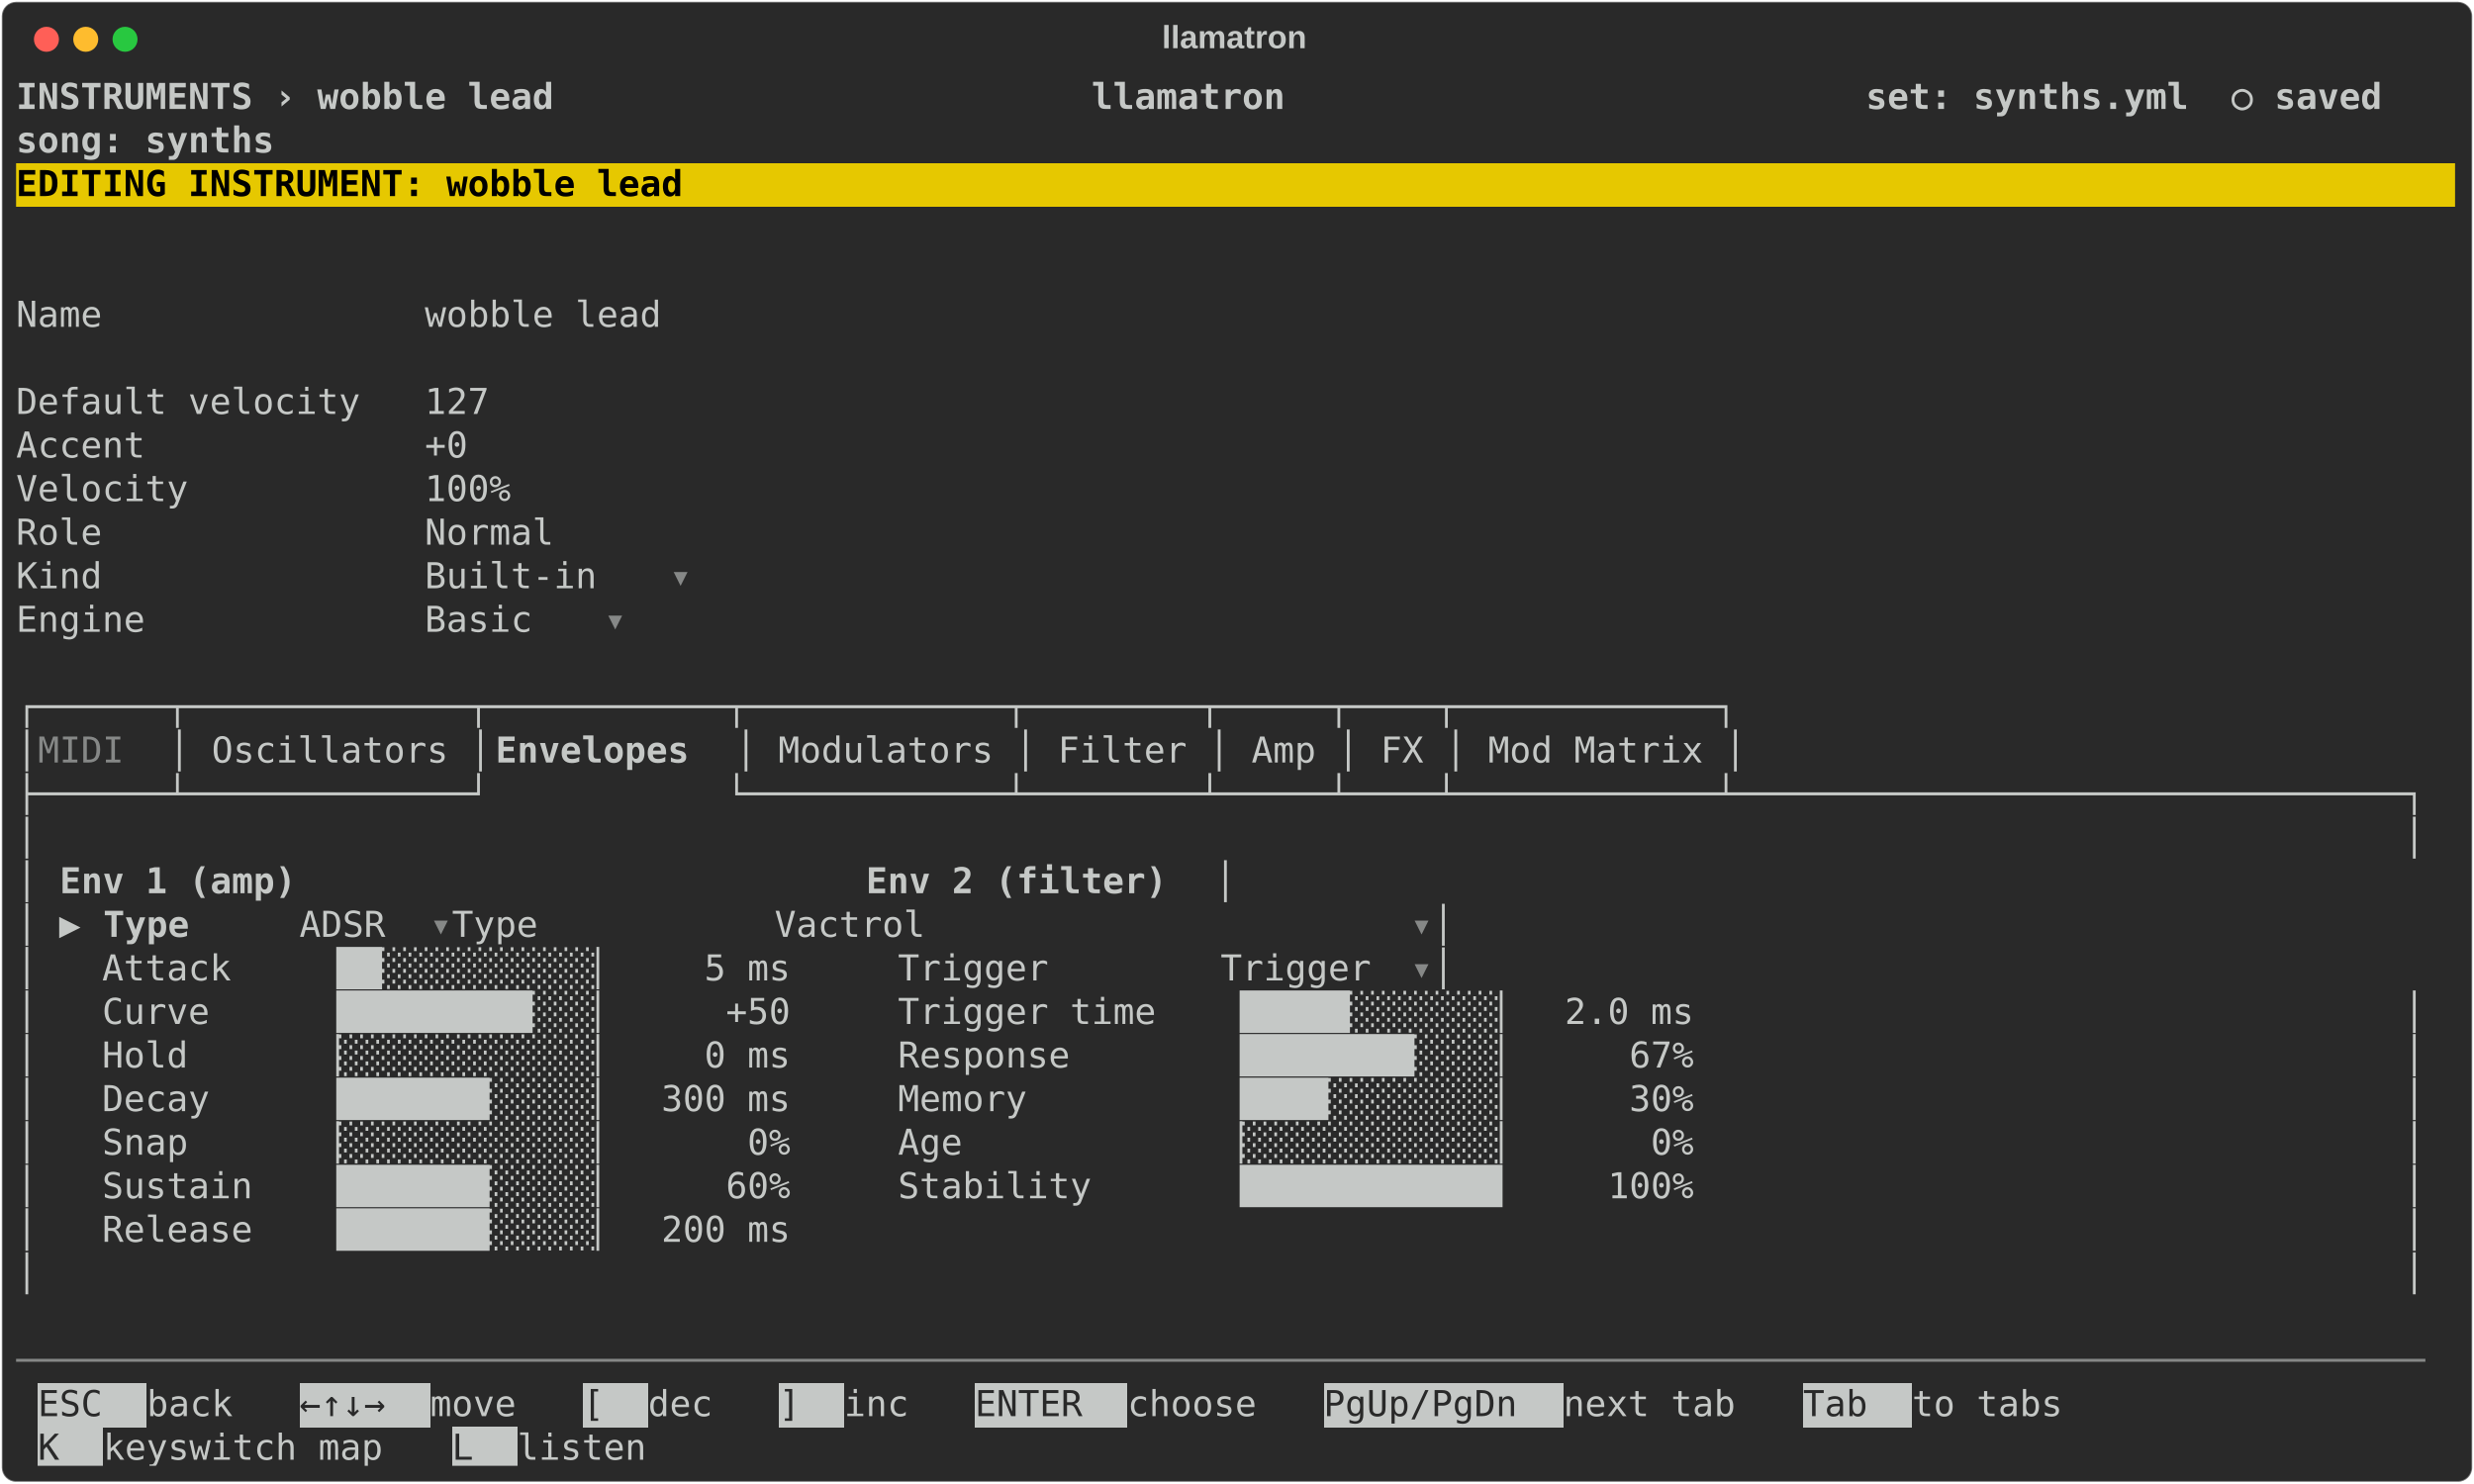
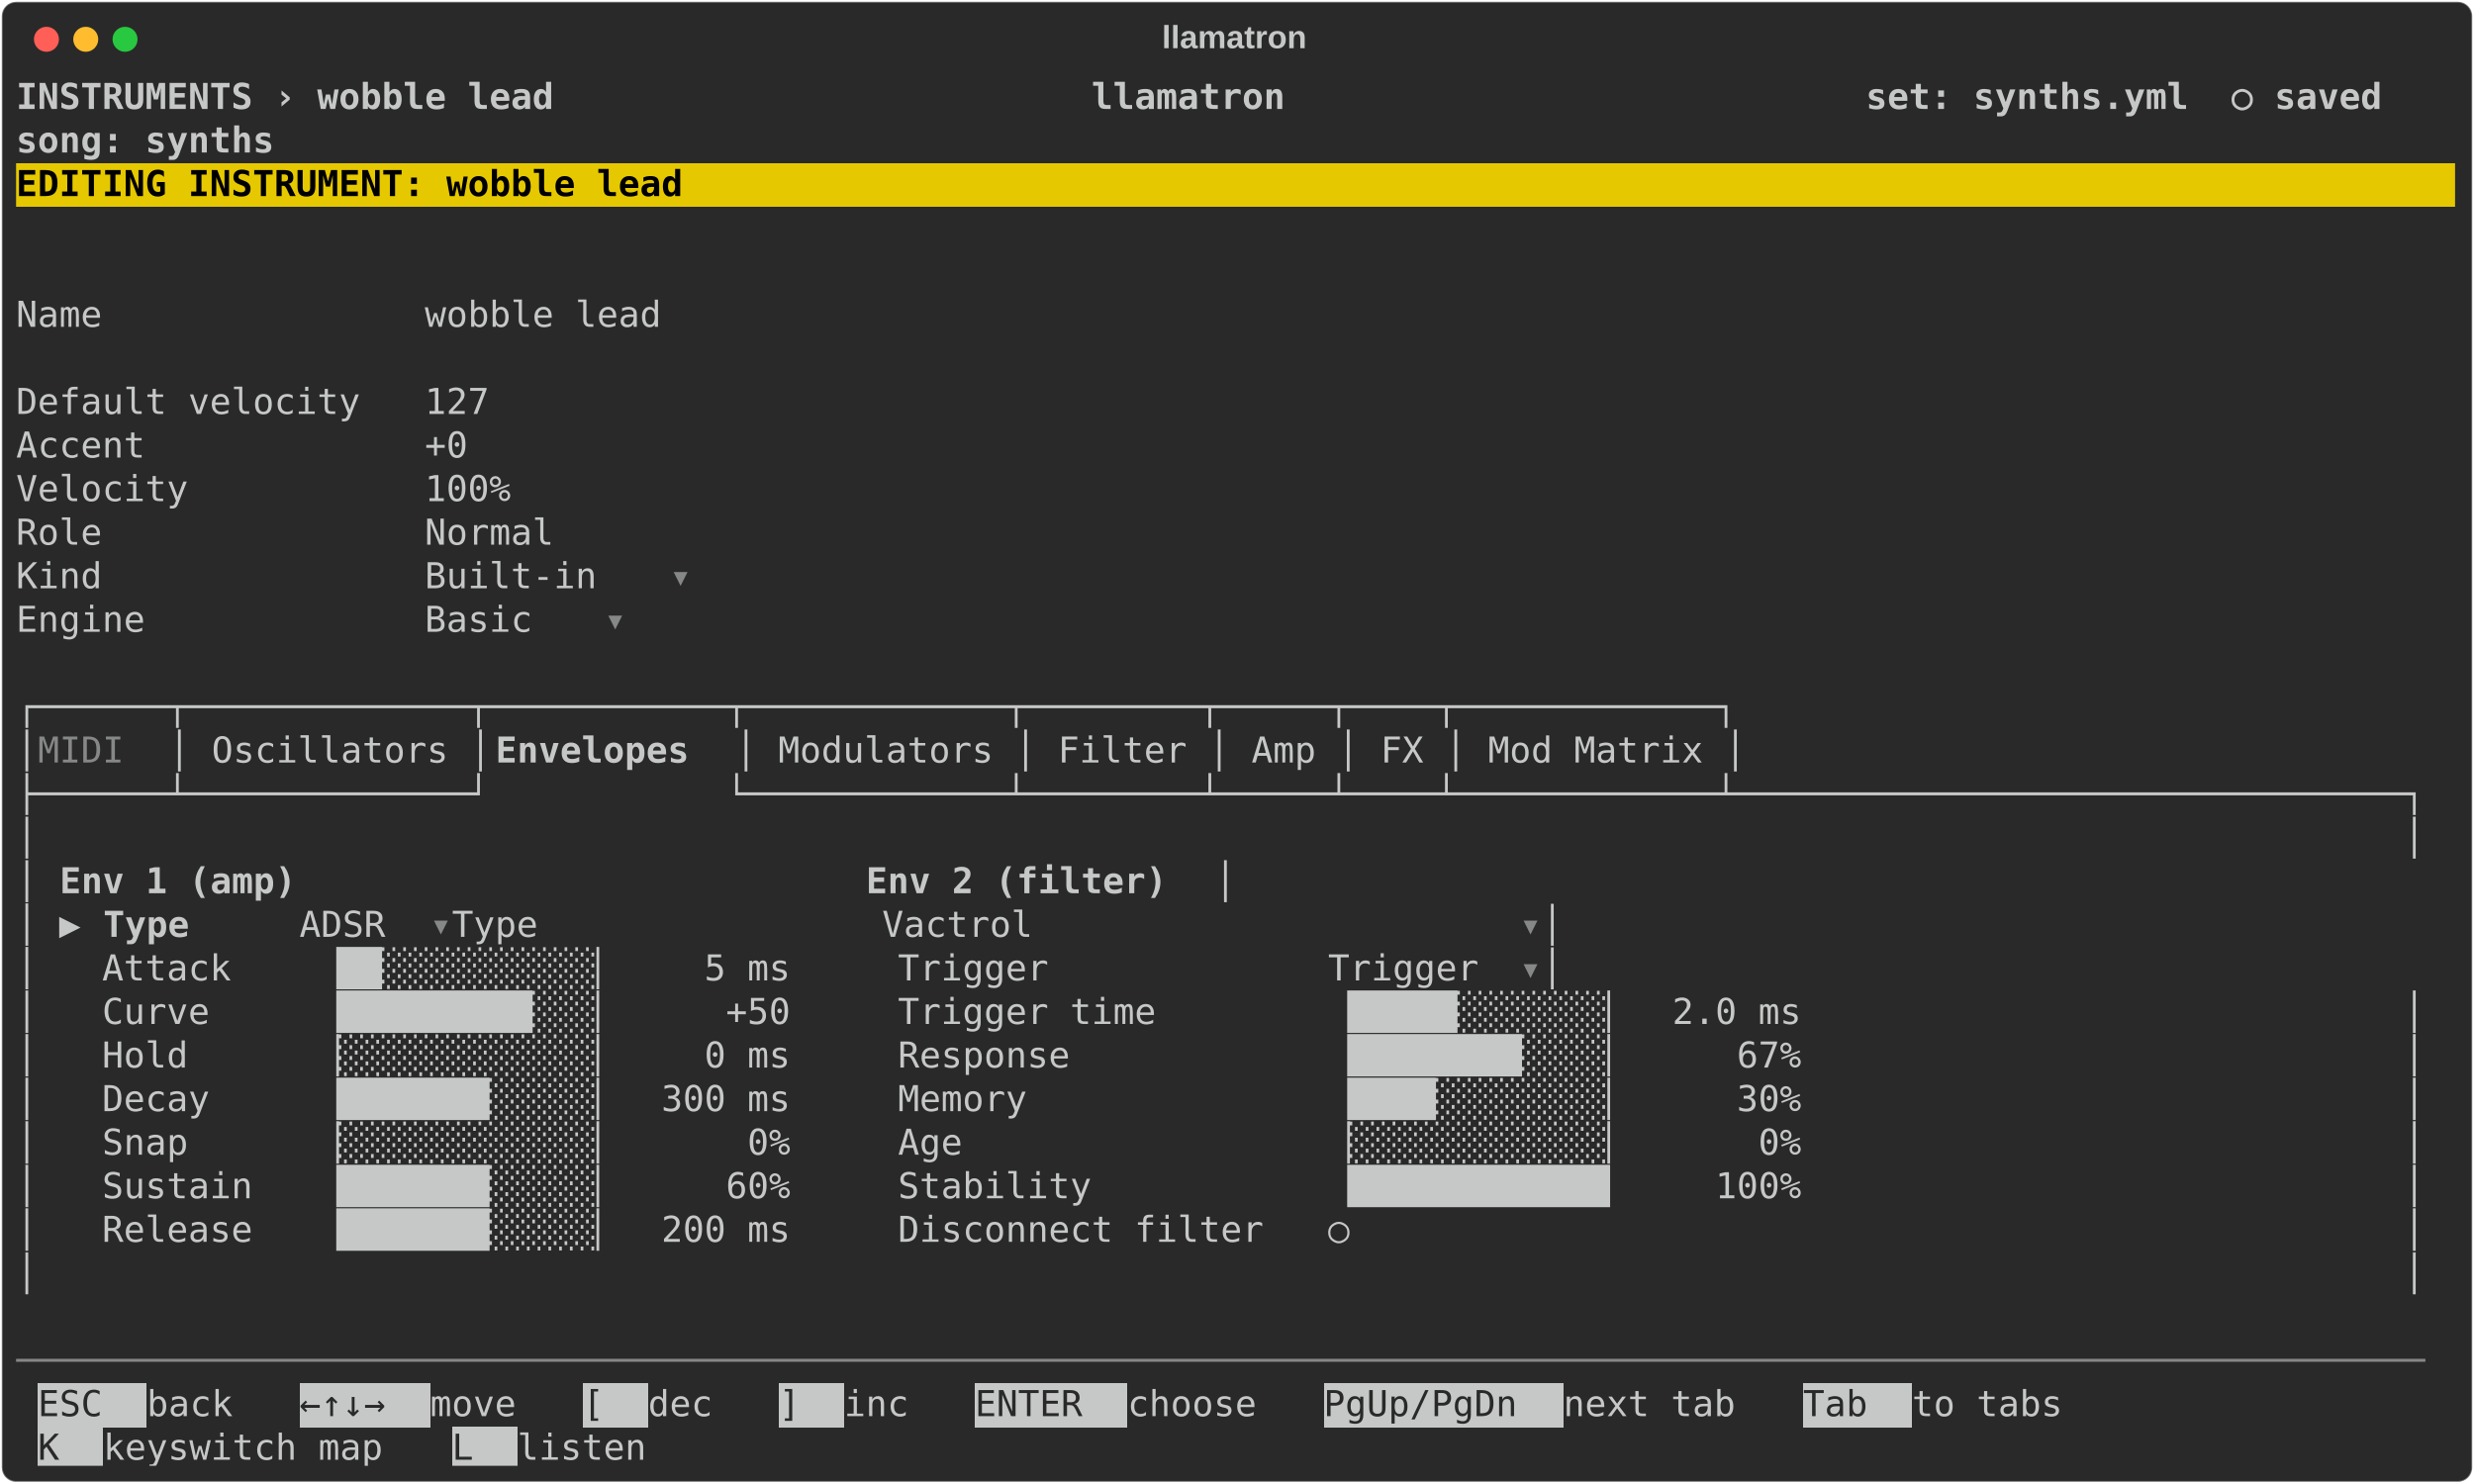
<svg xmlns="http://www.w3.org/2000/svg" class="rich-terminal" viewBox="0 0 1385 830.8">
  <style>

    @font-face {
        font-family: "Fira Code";
        src: local("FiraCode-Regular"),
                url("https://cdnjs.cloudflare.com/ajax/libs/firacode/6.2.0/woff2/FiraCode-Regular.woff2") format("woff2"),
                url("https://cdnjs.cloudflare.com/ajax/libs/firacode/6.2.0/woff/FiraCode-Regular.woff") format("woff");
        font-style: normal;
        font-weight: 400;
    }
    @font-face {
        font-family: "Fira Code";
        src: local("FiraCode-Bold"),
                url("https://cdnjs.cloudflare.com/ajax/libs/firacode/6.2.0/woff2/FiraCode-Bold.woff2") format("woff2"),
                url("https://cdnjs.cloudflare.com/ajax/libs/firacode/6.2.0/woff/FiraCode-Bold.woff") format("woff");
        font-style: bold;
        font-weight: 700;
    }

    .terminal-synth_envelopes-matrix {
        font-family: Fira Code, monospace;
        font-size: 20px;
        line-height: 24.4px;
        font-variant-east-asian: full-width;
    }

    .terminal-synth_envelopes-title {
        font-size: 18px;
        font-weight: bold;
        font-family: arial;
    }

    .terminal-synth_envelopes-r1 { fill: #c5c8c6;font-weight: bold }
.terminal-synth_envelopes-r2 { fill: #c5c8c6 }
.terminal-synth_envelopes-r3 { fill: #000000;font-weight: bold }
.terminal-synth_envelopes-r4 { fill: #868887 }
.terminal-synth_envelopes-r5 { fill: #292929 }
    </style>
  <defs>
    <clipPath id="terminal-synth_envelopes-clip-terminal">
      <rect x="0" y="0" width="1365.4" height="779.8" />
    </clipPath>
    <clipPath id="terminal-synth_envelopes-line-0">
      <rect x="0" y="1.5" width="1366.4" height="24.65" />
    </clipPath>
    <clipPath id="terminal-synth_envelopes-line-1">
      <rect x="0" y="25.9" width="1366.4" height="24.65" />
    </clipPath>
    <clipPath id="terminal-synth_envelopes-line-2">
      <rect x="0" y="50.3" width="1366.4" height="24.65" />
    </clipPath>
    <clipPath id="terminal-synth_envelopes-line-3">
      <rect x="0" y="74.7" width="1366.4" height="24.65" />
    </clipPath>
    <clipPath id="terminal-synth_envelopes-line-4">
      <rect x="0" y="99.1" width="1366.4" height="24.65" />
    </clipPath>
    <clipPath id="terminal-synth_envelopes-line-5">
      <rect x="0" y="123.5" width="1366.4" height="24.65" />
    </clipPath>
    <clipPath id="terminal-synth_envelopes-line-6">
      <rect x="0" y="147.9" width="1366.4" height="24.65" />
    </clipPath>
    <clipPath id="terminal-synth_envelopes-line-7">
      <rect x="0" y="172.3" width="1366.4" height="24.65" />
    </clipPath>
    <clipPath id="terminal-synth_envelopes-line-8">
      <rect x="0" y="196.7" width="1366.4" height="24.65" />
    </clipPath>
    <clipPath id="terminal-synth_envelopes-line-9">
      <rect x="0" y="221.1" width="1366.4" height="24.65" />
    </clipPath>
    <clipPath id="terminal-synth_envelopes-line-10">
      <rect x="0" y="245.5" width="1366.4" height="24.65" />
    </clipPath>
    <clipPath id="terminal-synth_envelopes-line-11">
      <rect x="0" y="269.9" width="1366.4" height="24.65" />
    </clipPath>
    <clipPath id="terminal-synth_envelopes-line-12">
      <rect x="0" y="294.3" width="1366.4" height="24.65" />
    </clipPath>
    <clipPath id="terminal-synth_envelopes-line-13">
      <rect x="0" y="318.7" width="1366.4" height="24.65" />
    </clipPath>
    <clipPath id="terminal-synth_envelopes-line-14">
      <rect x="0" y="343.1" width="1366.4" height="24.65" />
    </clipPath>
    <clipPath id="terminal-synth_envelopes-line-15">
      <rect x="0" y="367.5" width="1366.4" height="24.65" />
    </clipPath>
    <clipPath id="terminal-synth_envelopes-line-16">
      <rect x="0" y="391.9" width="1366.4" height="24.65" />
    </clipPath>
    <clipPath id="terminal-synth_envelopes-line-17">
      <rect x="0" y="416.3" width="1366.4" height="24.65" />
    </clipPath>
    <clipPath id="terminal-synth_envelopes-line-18">
      <rect x="0" y="440.7" width="1366.4" height="24.65" />
    </clipPath>
    <clipPath id="terminal-synth_envelopes-line-19">
      <rect x="0" y="465.1" width="1366.4" height="24.65" />
    </clipPath>
    <clipPath id="terminal-synth_envelopes-line-20">
      <rect x="0" y="489.5" width="1366.4" height="24.65" />
    </clipPath>
    <clipPath id="terminal-synth_envelopes-line-21">
      <rect x="0" y="513.9" width="1366.4" height="24.65" />
    </clipPath>
    <clipPath id="terminal-synth_envelopes-line-22">
      <rect x="0" y="538.3" width="1366.4" height="24.65" />
    </clipPath>
    <clipPath id="terminal-synth_envelopes-line-23">
      <rect x="0" y="562.7" width="1366.4" height="24.65" />
    </clipPath>
    <clipPath id="terminal-synth_envelopes-line-24">
      <rect x="0" y="587.1" width="1366.4" height="24.65" />
    </clipPath>
    <clipPath id="terminal-synth_envelopes-line-25">
      <rect x="0" y="611.5" width="1366.4" height="24.65" />
    </clipPath>
    <clipPath id="terminal-synth_envelopes-line-26">
      <rect x="0" y="635.9" width="1366.4" height="24.65" />
    </clipPath>
    <clipPath id="terminal-synth_envelopes-line-27">
      <rect x="0" y="660.3" width="1366.4" height="24.65" />
    </clipPath>
    <clipPath id="terminal-synth_envelopes-line-28">
      <rect x="0" y="684.7" width="1366.4" height="24.65" />
    </clipPath>
    <clipPath id="terminal-synth_envelopes-line-29">
      <rect x="0" y="709.1" width="1366.4" height="24.65" />
    </clipPath>
    <clipPath id="terminal-synth_envelopes-line-30">
      <rect x="0" y="733.5" width="1366.4" height="24.65" />
    </clipPath>
  </defs>
  <rect fill="#292929" stroke="rgba(255,255,255,0.35)" stroke-width="1" x="1" y="1" width="1383" height="828.8" rx="8" />
  <text class="terminal-synth_envelopes-title" fill="#c5c8c6" text-anchor="middle" x="691" y="27">llamatron</text>
  <g transform="translate(26,22)">
    <circle cx="0" cy="0" r="7" fill="#ff5f57" />
    <circle cx="22" cy="0" r="7" fill="#febc2e" />
    <circle cx="44" cy="0" r="7" fill="#28c840" />
  </g>
  <g transform="translate(9, 41)" clip-path="url(#terminal-synth_envelopes-clip-terminal)">
    <rect fill="#e6c800" x="0" y="50.3" width="1366.4" height="24.65" shape-rendering="crispEdges" />
    <rect fill="#c5c8c6" x="12.2" y="733.5" width="61" height="24.65" shape-rendering="crispEdges" />
    <rect fill="#c5c8c6" x="158.6" y="733.5" width="73.2" height="24.65" shape-rendering="crispEdges" />
    <rect fill="#c5c8c6" x="317.2" y="733.5" width="36.6" height="24.65" shape-rendering="crispEdges" />
    <rect fill="#c5c8c6" x="427" y="733.5" width="36.6" height="24.65" shape-rendering="crispEdges" />
    <rect fill="#c5c8c6" x="536.8" y="733.5" width="85.4" height="24.65" shape-rendering="crispEdges" />
    <rect fill="#c5c8c6" x="732" y="733.5" width="134.2" height="24.65" shape-rendering="crispEdges" />
    <rect fill="#c5c8c6" x="1000.4" y="733.5" width="61" height="24.65" shape-rendering="crispEdges" />
    <rect fill="#c5c8c6" x="12.2" y="757.9" width="36.6" height="24.65" shape-rendering="crispEdges" />
    <rect fill="#c5c8c6" x="244" y="757.9" width="36.6" height="24.65" shape-rendering="crispEdges" />
    <g class="terminal-synth_envelopes-matrix">
      <text class="terminal-synth_envelopes-r1" x="0" y="20" textLength="1366.4" clip-path="url(#terminal-synth_envelopes-line-0)"> INSTRUMENTS › wobble lead                         llamatron                           set: synths.yml  ○ saved </text>
      <text class="terminal-synth_envelopes-r2" x="1366.4" y="20" textLength="12.2" clip-path="url(#terminal-synth_envelopes-line-0)">
</text>
      <text class="terminal-synth_envelopes-r1" x="0" y="44.4" textLength="1366.4" clip-path="url(#terminal-synth_envelopes-line-1)">                                                                                       song: synths             </text>
      <text class="terminal-synth_envelopes-r2" x="1366.4" y="44.4" textLength="12.2" clip-path="url(#terminal-synth_envelopes-line-1)">
</text>
      <text class="terminal-synth_envelopes-r3" x="0" y="68.8" textLength="1366.4" clip-path="url(#terminal-synth_envelopes-line-2)"> EDITING INSTRUMENT: wobble lead                                                                                </text>
      <text class="terminal-synth_envelopes-r2" x="1366.4" y="68.8" textLength="12.2" clip-path="url(#terminal-synth_envelopes-line-2)">
</text>
      <text class="terminal-synth_envelopes-r2" x="1366.4" y="93.2" textLength="12.2" clip-path="url(#terminal-synth_envelopes-line-3)">
</text>
      <text class="terminal-synth_envelopes-r2" x="1366.4" y="117.6" textLength="12.2" clip-path="url(#terminal-synth_envelopes-line-4)">
</text>
      <text class="terminal-synth_envelopes-r2" x="0" y="142" textLength="402.6" clip-path="url(#terminal-synth_envelopes-line-5)">  Name               wobble lead </text>
      <text class="terminal-synth_envelopes-r2" x="1366.4" y="142" textLength="12.2" clip-path="url(#terminal-synth_envelopes-line-5)">
</text>
      <text class="terminal-synth_envelopes-r2" x="1366.4" y="166.4" textLength="12.2" clip-path="url(#terminal-synth_envelopes-line-6)">
</text>
      <text class="terminal-synth_envelopes-r2" x="0" y="190.8" textLength="305" clip-path="url(#terminal-synth_envelopes-line-7)">  Default velocity   127 </text>
      <text class="terminal-synth_envelopes-r2" x="1366.4" y="190.8" textLength="12.2" clip-path="url(#terminal-synth_envelopes-line-7)">
</text>
      <text class="terminal-synth_envelopes-r2" x="0" y="215.2" textLength="292.8" clip-path="url(#terminal-synth_envelopes-line-8)">  Accent             +0 </text>
      <text class="terminal-synth_envelopes-r2" x="1366.4" y="215.2" textLength="12.2" clip-path="url(#terminal-synth_envelopes-line-8)">
</text>
      <text class="terminal-synth_envelopes-r2" x="0" y="239.6" textLength="317.2" clip-path="url(#terminal-synth_envelopes-line-9)">  Velocity           100% </text>
      <text class="terminal-synth_envelopes-r2" x="1366.4" y="239.6" textLength="12.2" clip-path="url(#terminal-synth_envelopes-line-9)">
</text>
      <text class="terminal-synth_envelopes-r2" x="0" y="264" textLength="341.6" clip-path="url(#terminal-synth_envelopes-line-10)">  Role               Normal </text>
      <text class="terminal-synth_envelopes-r2" x="1366.4" y="264" textLength="12.2" clip-path="url(#terminal-synth_envelopes-line-10)">
</text>
      <text class="terminal-synth_envelopes-r2" x="0" y="288.4" textLength="366" clip-path="url(#terminal-synth_envelopes-line-11)">  Kind               Built-in </text>
      <text class="terminal-synth_envelopes-r4" x="366" y="288.4" textLength="12.2" clip-path="url(#terminal-synth_envelopes-line-11)">▾</text>
      <text class="terminal-synth_envelopes-r2" x="1366.4" y="288.4" textLength="12.2" clip-path="url(#terminal-synth_envelopes-line-11)">
</text>
      <text class="terminal-synth_envelopes-r2" x="0" y="312.8" textLength="329.4" clip-path="url(#terminal-synth_envelopes-line-12)">  Engine             Basic </text>
      <text class="terminal-synth_envelopes-r4" x="329.4" y="312.8" textLength="12.2" clip-path="url(#terminal-synth_envelopes-line-12)">▾</text>
      <text class="terminal-synth_envelopes-r2" x="1366.4" y="312.8" textLength="12.2" clip-path="url(#terminal-synth_envelopes-line-12)">
</text>
      <text class="terminal-synth_envelopes-r2" x="1366.4" y="337.2" textLength="12.2" clip-path="url(#terminal-synth_envelopes-line-13)">
</text>
      <text class="terminal-synth_envelopes-r2" x="0" y="361.6" textLength="976" clip-path="url(#terminal-synth_envelopes-line-14)">┌──────┬─────────────┬───────────┬────────────┬────────┬─────┬────┬────────────┐</text>
      <text class="terminal-synth_envelopes-r2" x="1366.4" y="361.6" textLength="12.2" clip-path="url(#terminal-synth_envelopes-line-14)">
</text>
      <text class="terminal-synth_envelopes-r2" x="0" y="386" textLength="12.2" clip-path="url(#terminal-synth_envelopes-line-15)">│</text>
      <text class="terminal-synth_envelopes-r4" x="12.2" y="386" textLength="73.2" clip-path="url(#terminal-synth_envelopes-line-15)"> MIDI </text>
      <text class="terminal-synth_envelopes-r2" x="85.4" y="386" textLength="183" clip-path="url(#terminal-synth_envelopes-line-15)">│ Oscillators │</text>
      <text class="terminal-synth_envelopes-r1" x="268.4" y="386" textLength="134.2" clip-path="url(#terminal-synth_envelopes-line-15)"> Envelopes </text>
      <text class="terminal-synth_envelopes-r2" x="402.6" y="386" textLength="573.4" clip-path="url(#terminal-synth_envelopes-line-15)">│ Modulators │ Filter │ Amp │ FX │ Mod Matrix │</text>
      <text class="terminal-synth_envelopes-r2" x="1366.4" y="386" textLength="12.2" clip-path="url(#terminal-synth_envelopes-line-15)">
</text>
      <text class="terminal-synth_envelopes-r2" x="0" y="410.4" textLength="1366.4" clip-path="url(#terminal-synth_envelopes-line-16)">├──────┴─────────────┘           └────────────┴────────┴─────┴────┴────────────┴───────────────────────────────┐</text>
      <text class="terminal-synth_envelopes-r2" x="1366.4" y="410.4" textLength="12.2" clip-path="url(#terminal-synth_envelopes-line-16)">
</text>
      <text class="terminal-synth_envelopes-r2" x="0" y="434.8" textLength="1366.4" clip-path="url(#terminal-synth_envelopes-line-17)">│                                                                                                              │</text>
      <text class="terminal-synth_envelopes-r2" x="1366.4" y="434.8" textLength="12.2" clip-path="url(#terminal-synth_envelopes-line-17)">
</text>
      <text class="terminal-synth_envelopes-r2" x="0" y="459.2" textLength="24.4" clip-path="url(#terminal-synth_envelopes-line-18)">│ </text>
      <text class="terminal-synth_envelopes-r1" x="24.4" y="459.2" textLength="158.6" clip-path="url(#terminal-synth_envelopes-line-18)">  Env 1 (amp)</text>
      <text class="terminal-synth_envelopes-r1" x="475.8" y="459.2" textLength="195.2" clip-path="url(#terminal-synth_envelopes-line-18)">  Env 2 (filter)</text>
      <text class="terminal-synth_envelopes-r2" x="671" y="459.2" textLength="695.4" clip-path="url(#terminal-synth_envelopes-line-18)">                                                        │</text>
      <text class="terminal-synth_envelopes-r2" x="1366.4" y="459.2" textLength="12.2" clip-path="url(#terminal-synth_envelopes-line-18)">
</text>
      <text class="terminal-synth_envelopes-r2" x="0" y="483.6" textLength="48.8" clip-path="url(#terminal-synth_envelopes-line-19)">│ ▶ </text>
      <text class="terminal-synth_envelopes-r1" x="48.8" y="483.6" textLength="109.8" clip-path="url(#terminal-synth_envelopes-line-19)">Type     </text>
      <text class="terminal-synth_envelopes-r2" x="158.6" y="483.6" textLength="73.2" clip-path="url(#terminal-synth_envelopes-line-19)"> ADSR </text>
      <text class="terminal-synth_envelopes-r4" x="231.8" y="483.6" textLength="12.2" clip-path="url(#terminal-synth_envelopes-line-19)">▾</text>
-       <text class="terminal-synth_envelopes-r2" x="244" y="483.6" textLength="536.8" clip-path="url(#terminal-synth_envelopes-line-19)">                     Type           Vactrol </text>
-       <text class="terminal-synth_envelopes-r4" x="780.8" y="483.6" textLength="12.2" clip-path="url(#terminal-synth_envelopes-line-19)">▾</text>
-       <text class="terminal-synth_envelopes-r2" x="793" y="483.6" textLength="573.4" clip-path="url(#terminal-synth_envelopes-line-19)">                                              │</text>
+       <text class="terminal-synth_envelopes-r2" x="244" y="483.6" textLength="597.8" clip-path="url(#terminal-synth_envelopes-line-19)">                     Type                Vactrol </text>
+       <text class="terminal-synth_envelopes-r4" x="841.8" y="483.6" textLength="12.2" clip-path="url(#terminal-synth_envelopes-line-19)">▾</text>
+       <text class="terminal-synth_envelopes-r2" x="854" y="483.6" textLength="512.4" clip-path="url(#terminal-synth_envelopes-line-19)">                                         │</text>
      <text class="terminal-synth_envelopes-r2" x="1366.4" y="483.6" textLength="12.2" clip-path="url(#terminal-synth_envelopes-line-19)">
</text>
-       <text class="terminal-synth_envelopes-r2" x="0" y="508" textLength="780.8" clip-path="url(#terminal-synth_envelopes-line-20)">│   Attack    ▕██░░░░░░░░░░▏    5 ms     Trigger        Trigger </text>
-       <text class="terminal-synth_envelopes-r4" x="780.8" y="508" textLength="12.2" clip-path="url(#terminal-synth_envelopes-line-20)">▾</text>
-       <text class="terminal-synth_envelopes-r2" x="793" y="508" textLength="573.4" clip-path="url(#terminal-synth_envelopes-line-20)">                                              │</text>
+       <text class="terminal-synth_envelopes-r2" x="0" y="508" textLength="841.8" clip-path="url(#terminal-synth_envelopes-line-20)">│   Attack    ▕██░░░░░░░░░░▏    5 ms     Trigger             Trigger </text>
+       <text class="terminal-synth_envelopes-r4" x="841.8" y="508" textLength="12.2" clip-path="url(#terminal-synth_envelopes-line-20)">▾</text>
+       <text class="terminal-synth_envelopes-r2" x="854" y="508" textLength="512.4" clip-path="url(#terminal-synth_envelopes-line-20)">                                         │</text>
      <text class="terminal-synth_envelopes-r2" x="1366.4" y="508" textLength="12.2" clip-path="url(#terminal-synth_envelopes-line-20)">
</text>
-       <text class="terminal-synth_envelopes-r2" x="0" y="532.4" textLength="1366.4" clip-path="url(#terminal-synth_envelopes-line-21)">│   Curve     ▕█████████░░░▏     +50     Trigger time   ▕█████░░░░░░░▏  2.0 ms                                 │</text>
+       <text class="terminal-synth_envelopes-r2" x="0" y="532.4" textLength="1366.4" clip-path="url(#terminal-synth_envelopes-line-21)">│   Curve     ▕█████████░░░▏     +50     Trigger time        ▕█████░░░░░░░▏  2.0 ms                            │</text>
      <text class="terminal-synth_envelopes-r2" x="1366.4" y="532.4" textLength="12.2" clip-path="url(#terminal-synth_envelopes-line-21)">
</text>
-       <text class="terminal-synth_envelopes-r2" x="0" y="556.8" textLength="1366.4" clip-path="url(#terminal-synth_envelopes-line-22)">│   Hold      ▕░░░░░░░░░░░░▏    0 ms     Response       ▕████████░░░░▏     67%                                 │</text>
+       <text class="terminal-synth_envelopes-r2" x="0" y="556.8" textLength="1366.4" clip-path="url(#terminal-synth_envelopes-line-22)">│   Hold      ▕░░░░░░░░░░░░▏    0 ms     Response            ▕████████░░░░▏     67%                            │</text>
      <text class="terminal-synth_envelopes-r2" x="1366.4" y="556.8" textLength="12.2" clip-path="url(#terminal-synth_envelopes-line-22)">
</text>
-       <text class="terminal-synth_envelopes-r2" x="0" y="581.2" textLength="1366.4" clip-path="url(#terminal-synth_envelopes-line-23)">│   Decay     ▕███████░░░░░▏  300 ms     Memory         ▕████░░░░░░░░▏     30%                                 │</text>
+       <text class="terminal-synth_envelopes-r2" x="0" y="581.2" textLength="1366.4" clip-path="url(#terminal-synth_envelopes-line-23)">│   Decay     ▕███████░░░░░▏  300 ms     Memory              ▕████░░░░░░░░▏     30%                            │</text>
      <text class="terminal-synth_envelopes-r2" x="1366.4" y="581.2" textLength="12.2" clip-path="url(#terminal-synth_envelopes-line-23)">
</text>
-       <text class="terminal-synth_envelopes-r2" x="0" y="605.6" textLength="1366.4" clip-path="url(#terminal-synth_envelopes-line-24)">│   Snap      ▕░░░░░░░░░░░░▏      0%     Age            ▕░░░░░░░░░░░░▏      0%                                 │</text>
+       <text class="terminal-synth_envelopes-r2" x="0" y="605.6" textLength="1366.4" clip-path="url(#terminal-synth_envelopes-line-24)">│   Snap      ▕░░░░░░░░░░░░▏      0%     Age                 ▕░░░░░░░░░░░░▏      0%                            │</text>
      <text class="terminal-synth_envelopes-r2" x="1366.4" y="605.6" textLength="12.2" clip-path="url(#terminal-synth_envelopes-line-24)">
</text>
-       <text class="terminal-synth_envelopes-r2" x="0" y="630" textLength="1366.4" clip-path="url(#terminal-synth_envelopes-line-25)">│   Sustain   ▕███████░░░░░▏     60%     Stability      ▕████████████▏    100%                                 │</text>
+       <text class="terminal-synth_envelopes-r2" x="0" y="630" textLength="1366.4" clip-path="url(#terminal-synth_envelopes-line-25)">│   Sustain   ▕███████░░░░░▏     60%     Stability           ▕████████████▏    100%                            │</text>
      <text class="terminal-synth_envelopes-r2" x="1366.4" y="630" textLength="12.2" clip-path="url(#terminal-synth_envelopes-line-25)">
</text>
-       <text class="terminal-synth_envelopes-r2" x="0" y="654.4" textLength="1366.4" clip-path="url(#terminal-synth_envelopes-line-26)">│   Release   ▕███████░░░░░▏  200 ms                                                                           │</text>
+       <text class="terminal-synth_envelopes-r2" x="0" y="654.4" textLength="1366.4" clip-path="url(#terminal-synth_envelopes-line-26)">│   Release   ▕███████░░░░░▏  200 ms     Disconnect filter   ○                                                 │</text>
      <text class="terminal-synth_envelopes-r2" x="1366.4" y="654.4" textLength="12.2" clip-path="url(#terminal-synth_envelopes-line-26)">
</text>
      <text class="terminal-synth_envelopes-r2" x="0" y="678.8" textLength="1366.4" clip-path="url(#terminal-synth_envelopes-line-27)">│                                                                                                              │</text>
      <text class="terminal-synth_envelopes-r2" x="1366.4" y="678.8" textLength="12.2" clip-path="url(#terminal-synth_envelopes-line-27)">
</text>
      <text class="terminal-synth_envelopes-r2" x="1366.4" y="703.2" textLength="12.2" clip-path="url(#terminal-synth_envelopes-line-28)">
</text>
      <text class="terminal-synth_envelopes-r4" x="0" y="727.6" textLength="1366.4" clip-path="url(#terminal-synth_envelopes-line-29)">────────────────────────────────────────────────────────────────────────────────────────────────────────────────</text>
      <text class="terminal-synth_envelopes-r2" x="1366.4" y="727.6" textLength="12.2" clip-path="url(#terminal-synth_envelopes-line-29)">
</text>
      <text class="terminal-synth_envelopes-r5" x="12.2" y="752" textLength="61" clip-path="url(#terminal-synth_envelopes-line-30)"> ESC </text>
      <text class="terminal-synth_envelopes-r2" x="73.2" y="752" textLength="85.4" clip-path="url(#terminal-synth_envelopes-line-30)"> back  </text>
      <text class="terminal-synth_envelopes-r5" x="158.6" y="752" textLength="73.2" clip-path="url(#terminal-synth_envelopes-line-30)"> ←↑↓→ </text>
      <text class="terminal-synth_envelopes-r2" x="231.8" y="752" textLength="85.4" clip-path="url(#terminal-synth_envelopes-line-30)"> move  </text>
      <text class="terminal-synth_envelopes-r5" x="317.2" y="752" textLength="36.6" clip-path="url(#terminal-synth_envelopes-line-30)"> [ </text>
      <text class="terminal-synth_envelopes-r2" x="353.8" y="752" textLength="73.2" clip-path="url(#terminal-synth_envelopes-line-30)"> dec  </text>
      <text class="terminal-synth_envelopes-r5" x="427" y="752" textLength="36.6" clip-path="url(#terminal-synth_envelopes-line-30)"> ] </text>
      <text class="terminal-synth_envelopes-r2" x="463.6" y="752" textLength="73.2" clip-path="url(#terminal-synth_envelopes-line-30)"> inc  </text>
      <text class="terminal-synth_envelopes-r5" x="536.8" y="752" textLength="85.4" clip-path="url(#terminal-synth_envelopes-line-30)"> ENTER </text>
      <text class="terminal-synth_envelopes-r2" x="622.2" y="752" textLength="109.8" clip-path="url(#terminal-synth_envelopes-line-30)"> choose  </text>
      <text class="terminal-synth_envelopes-r5" x="732" y="752" textLength="134.2" clip-path="url(#terminal-synth_envelopes-line-30)"> PgUp/PgDn </text>
      <text class="terminal-synth_envelopes-r2" x="866.2" y="752" textLength="134.2" clip-path="url(#terminal-synth_envelopes-line-30)"> next tab  </text>
      <text class="terminal-synth_envelopes-r5" x="1000.4" y="752" textLength="61" clip-path="url(#terminal-synth_envelopes-line-30)"> Tab </text>
      <text class="terminal-synth_envelopes-r2" x="1061.4" y="752" textLength="122" clip-path="url(#terminal-synth_envelopes-line-30)"> to tabs  </text>
      <text class="terminal-synth_envelopes-r2" x="1366.4" y="752" textLength="12.2" clip-path="url(#terminal-synth_envelopes-line-30)">
</text>
      <text class="terminal-synth_envelopes-r5" x="12.2" y="776.4" textLength="36.6" clip-path="url(#terminal-synth_envelopes-line-31)"> K </text>
      <text class="terminal-synth_envelopes-r2" x="48.8" y="776.4" textLength="195.2" clip-path="url(#terminal-synth_envelopes-line-31)"> keyswitch map  </text>
      <text class="terminal-synth_envelopes-r5" x="244" y="776.4" textLength="36.6" clip-path="url(#terminal-synth_envelopes-line-31)"> L </text>
      <text class="terminal-synth_envelopes-r2" x="280.6" y="776.4" textLength="109.8" clip-path="url(#terminal-synth_envelopes-line-31)"> listen  </text>
    </g>
  </g>
</svg>
